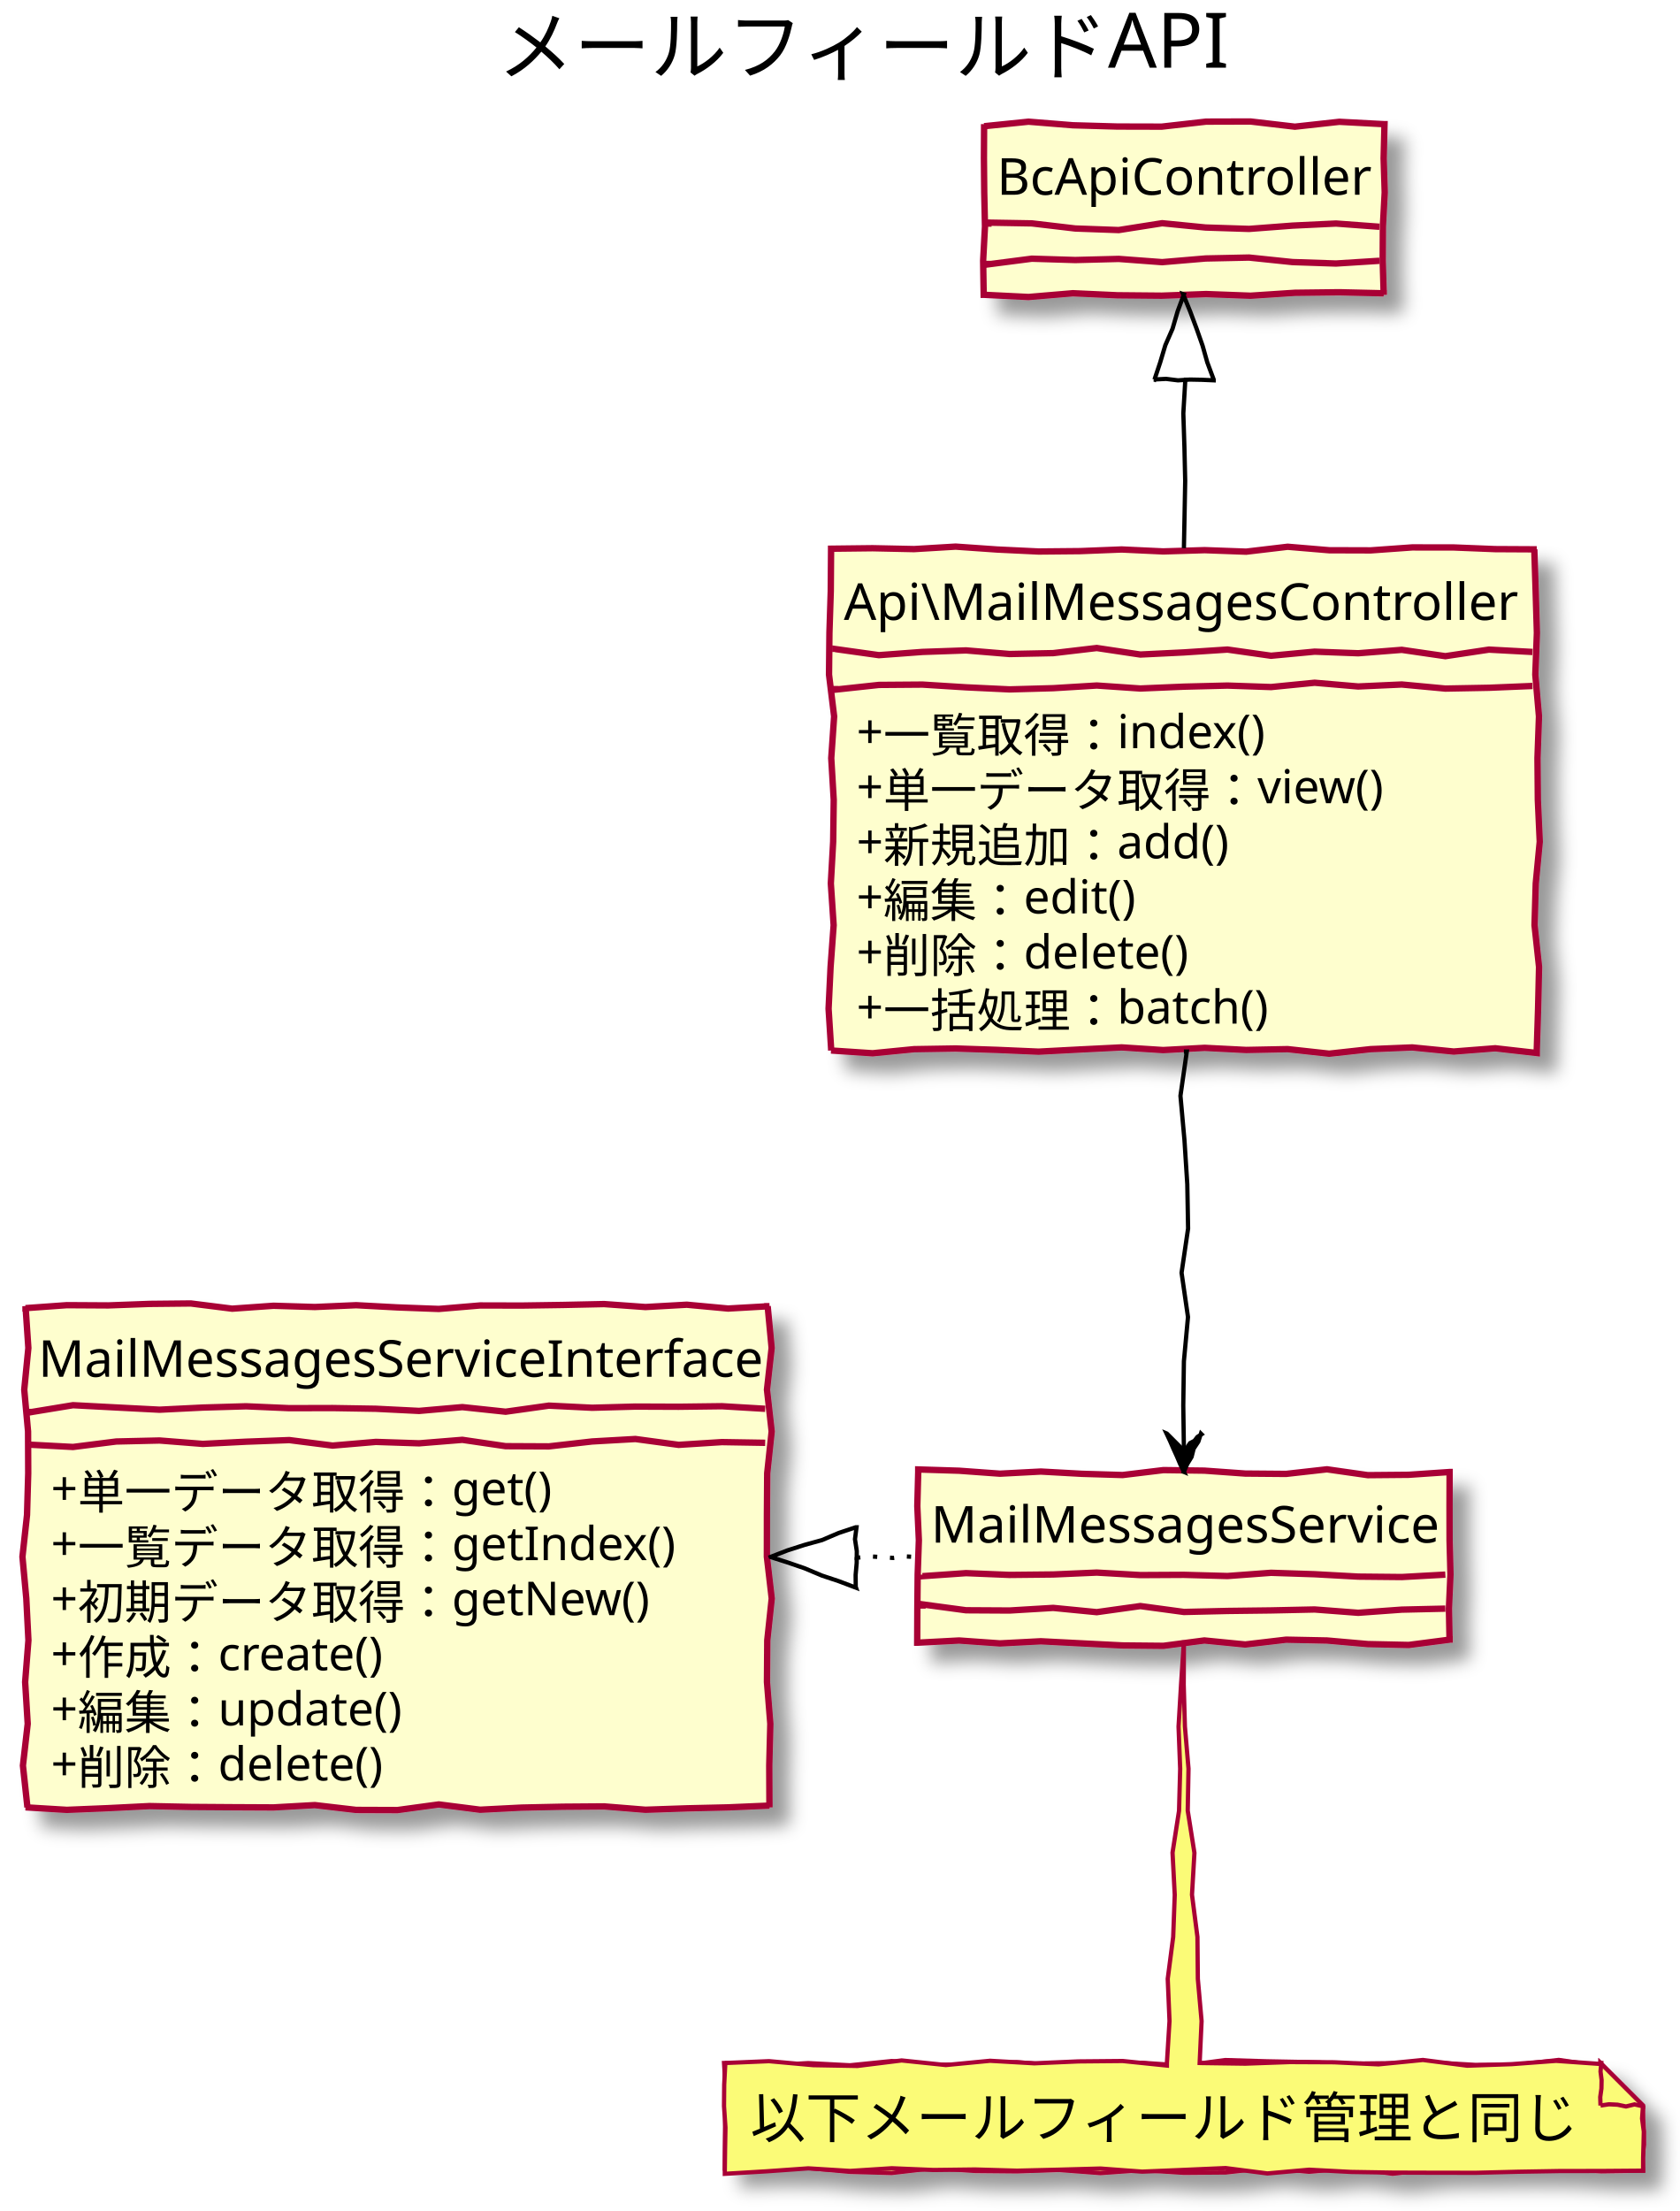
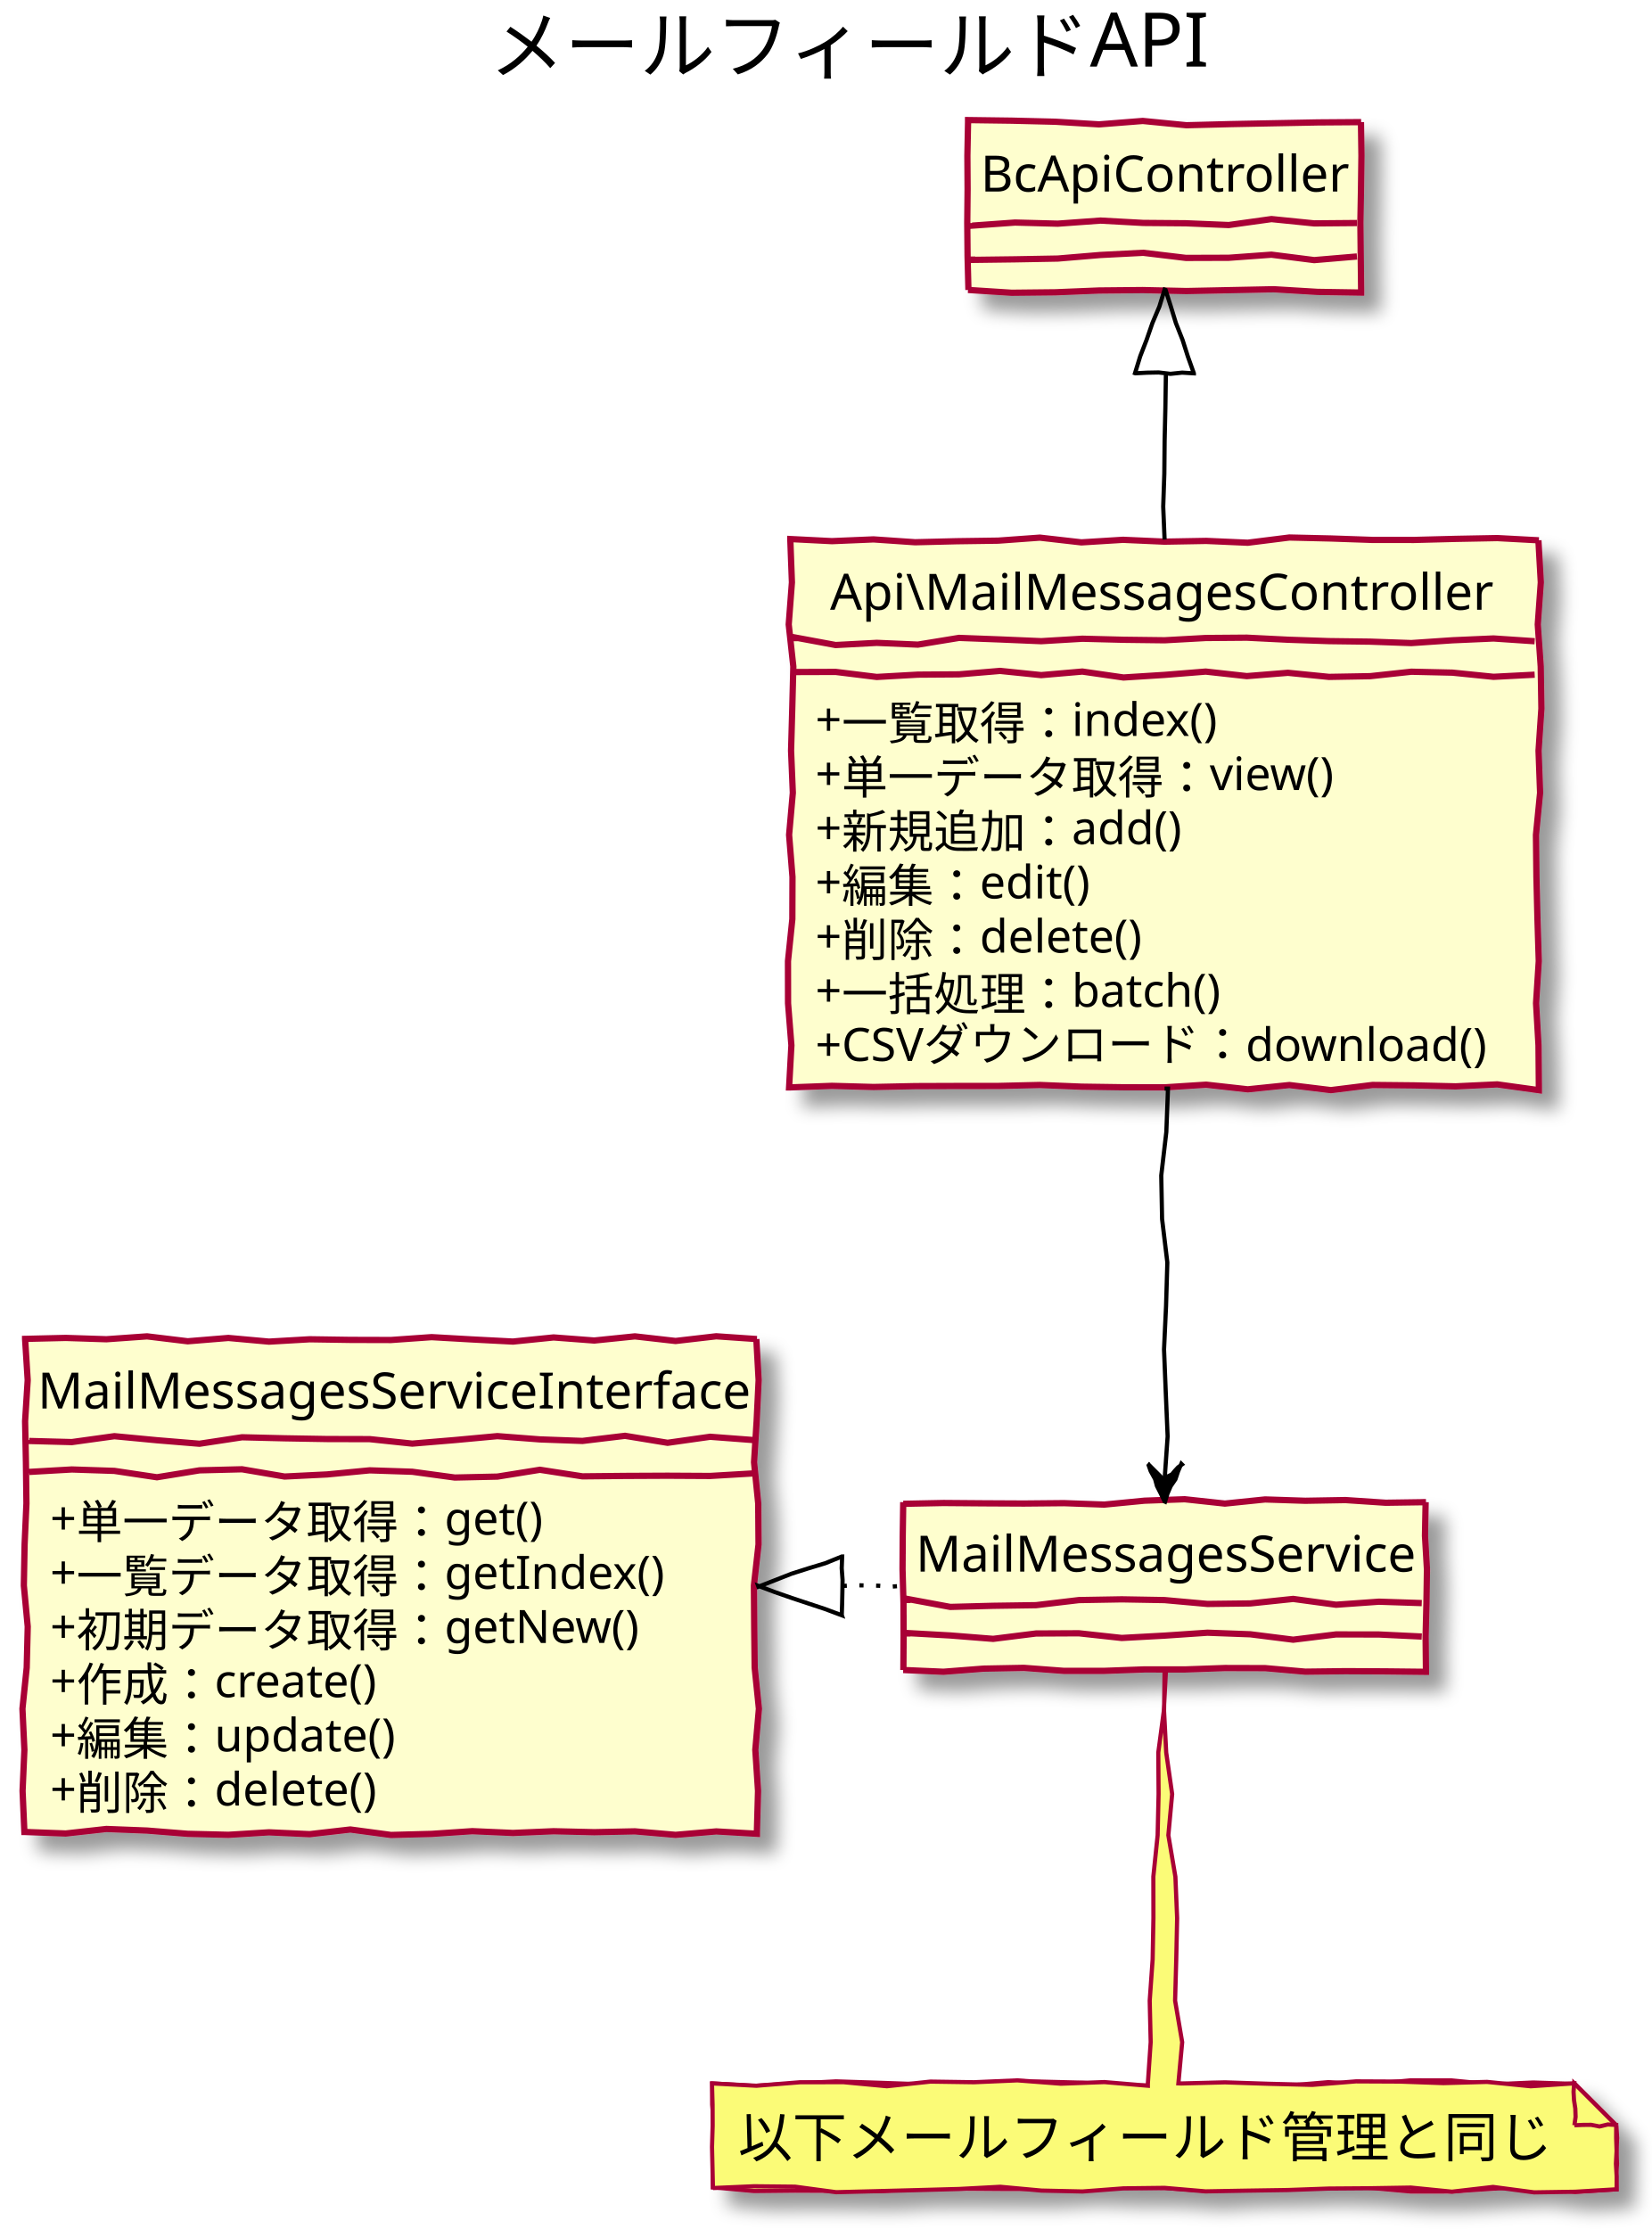
- <svg xmlns="http://www.w3.org/2000/svg" contentScriptType="application/ecmascript" contentStyleType="text/css" height="520px" preserveAspectRatio="none" style="width:395px;height:520px;" version="1.1" viewBox="0 0 395 520" width="395px" zoomAndPan="magnify">
+ <svg xmlns="http://www.w3.org/2000/svg" contentScriptType="application/ecmascript" contentStyleType="text/css" height="533px" preserveAspectRatio="none" style="width:395px;height:533px;" version="1.1" viewBox="0 0 395 533" width="395px" zoomAndPan="magnify">
  <defs>
-     <filter height="300%" id="fw4b6nb" width="300%" x="-1" y="-1">
+     <filter height="300%" id="fp7t9n2" width="300%" x="-1" y="-1">
      <feGaussianBlur result="blurOut" stdDeviation="2.0" />
      <feColorMatrix in="blurOut" result="blurOut2" type="matrix" values="0 0 0 0 0 0 0 0 0 0 0 0 0 0 0 0 0 0 .4 0" />
      <feOffset dx="4.0" dy="4.0" in="blurOut2" result="blurOut3" />
      <feBlend in="SourceGraphic" in2="blurOut3" mode="normal" />
    </filter>
  </defs>
  <g>
    <text fill="#000000" font-family="sans-serif" font-size="18" lengthAdjust="spacingAndGlyphs" textLength="171" x="117" y="17.402">メールフィールドAPI</text>
-     <polygon fill="#FEFECE" filter="url(#fw4b6nb)" points="195.5,129.199,195.5,129.05,205.265,128.936,215.029,129.14,224.794,128.556,234.559,129.24,244.323,129.708,254.088,129.617,263.853,129.23,273.618,129.686,283.382,129.39,293.147,129.746,302.912,128.589,312.676,129.412,322.441,129.442,332.206,128.743,341.971,128.755,351.735,129.147,361.5,129.199,360.925,129.199,361.239,139.021,361.534,148.843,361.16,158.665,362.024,168.487,361.669,178.309,361.757,188.131,362.207,197.953,361.264,207.775,360.98,217.597,362.043,227.419,361.812,237.241,361.5,247.062,361.5,247.648,351.735,246.541,341.971,247.304,332.206,246.341,322.441,246.74,312.676,247.81,302.912,246.741,293.147,246.934,283.382,246.437,273.618,246.959,263.853,246.334,254.088,246.819,244.323,247.333,234.559,246.913,224.794,246.59,215.029,246.75,205.265,247.71,195.5,247.062,195.539,247.062,194.912,237.241,195.383,227.419,196.107,217.597,195.443,207.775,195.993,197.953,196.127,188.131,195.54,178.309,196.221,168.487,195.017,158.665,195.114,148.843,195.428,139.021,195.5,129.199" style="stroke: #A80036; stroke-width: 1.5;" />
+     <polygon fill="#FEFECE" filter="url(#fp7t9n2)" points="189,129.199,189,128.896,198.944,129.398,208.889,128.981,218.833,129.663,228.778,129.419,238.722,129.278,248.667,128.559,258.611,129.693,268.556,129.078,278.5,129.52,288.444,129.342,298.389,129.778,308.333,128.53,318.278,128.762,328.222,129.105,338.167,129.11,348.111,128.854,358.056,128.666,368,129.199,367.894,129.199,368.469,139.262,367.741,149.325,368.449,159.388,368.609,169.451,367.927,179.514,368.299,189.577,367.308,199.64,367.421,209.703,367.665,219.766,367.978,229.829,367.332,239.892,367.914,249.955,368,260.018,368,260.68,358.056,259.298,348.111,259.769,338.167,259.537,328.222,259.435,318.278,260.671,308.333,259.454,298.389,260.48,288.444,259.368,278.5,260.007,268.556,259.987,258.611,259.843,248.667,259.437,238.722,259.671,228.778,259.679,218.833,259.713,208.889,259.921,198.944,259.647,189,260.018,188.702,260.018,189.255,249.955,188.455,239.892,188.439,229.829,189.483,219.766,189.516,209.703,188.705,199.64,189.598,189.577,189.177,179.514,189.461,169.451,189.718,159.388,188.613,149.325,189.38,139.262,189,129.199" style="stroke: #A80036; stroke-width: 1.5;" />
    <text fill="#000000" font-family="sans-serif" font-size="12" lengthAdjust="spacingAndGlyphs" textLength="160" x="198.5" y="145.801">Api\MailMessagesController</text>
-     <path d="M196.5,153.332 L196.5,152.648 L206.75,154.085 L217,153.324 L227.25,152.968 L237.5,153.815 L247.75,153.607 L258,152.403 L268.25,153.938 L278.5,153.44 L288.75,152.768 L299,154.223 L309.25,153.26 L319.5,153.637 L329.75,152.833 L340,154.324 L350.25,152.78 L360.5,153.332 " fill="#FEFECE" style="stroke: #A80036; stroke-width: 1.5;" />
-     <path d="M196.5,161.332 L196.5,162.192 L206.75,161.085 L217,161.007 L227.25,161.65 L237.5,162.137 L247.75,161.852 L258,161.226 L268.25,161.926 L278.5,161.494 L288.75,161.238 L299,161.586 L309.25,160.572 L319.5,161.45 L329.75,160.985 L340,161.945 L350.25,161.756 L360.5,161.332 " fill="#FEFECE" style="stroke: #A80036; stroke-width: 1.5;" />
-     <text fill="#000000" font-family="sans-serif" font-size="11" lengthAdjust="spacingAndGlyphs" textLength="102" x="201.5" y="175.967">+一覧取得：index()</text>
-     <text fill="#000000" font-family="sans-serif" font-size="11" lengthAdjust="spacingAndGlyphs" textLength="128" x="201.5" y="188.922">+単一データ取得：view()</text>
-     <text fill="#000000" font-family="sans-serif" font-size="11" lengthAdjust="spacingAndGlyphs" textLength="92" x="201.5" y="201.877">+新規追加：add()</text>
-     <text fill="#000000" font-family="sans-serif" font-size="11" lengthAdjust="spacingAndGlyphs" textLength="70" x="201.5" y="214.832">+編集：edit()</text>
-     <text fill="#000000" font-family="sans-serif" font-size="11" lengthAdjust="spacingAndGlyphs" textLength="82" x="201.5" y="227.787">+削除：delete()</text>
-     <text fill="#000000" font-family="sans-serif" font-size="11" lengthAdjust="spacingAndGlyphs" textLength="102" x="201.5" y="240.742">+一括処理：batch()</text>
-     <polygon fill="#FEFECE" filter="url(#fw4b6nb)" points="6,307.199,6,307.659,15.722,306.96,25.444,307.017,35.167,306.66,44.889,306.56,54.611,307.786,64.333,307.099,74.056,307.392,83.778,306.967,93.5,307.487,103.222,307.849,112.944,307.028,122.667,307.053,132.389,306.909,142.111,306.701,151.833,307.4,161.556,306.852,171.278,307.754,181,307.199,180.581,307.199,181.519,317.021,180.421,326.843,181.526,336.665,180.474,346.487,180.406,356.309,180.398,366.131,181.54,375.953,180.49,385.775,180.419,395.597,181.209,405.419,180.956,415.241,181,425.062,181,424.652,171.278,425.071,161.556,425.296,151.833,425.629,142.111,424.84,132.389,424.914,122.667,425.125,112.944,425.622,103.222,424.38,93.5,425.704,83.778,425.669,74.056,424.536,64.333,425.082,54.611,425.035,44.889,424.966,35.167,424.765,25.444,425.253,15.722,425.653,6,425.062,6.456,425.062,5.392,415.241,6.519,405.419,5.913,395.597,6.687,385.775,6.189,375.953,5.28,366.131,6.358,356.309,6.639,346.487,6.601,336.665,5.703,326.843,6.672,317.021,6,307.199" style="stroke: #A80036; stroke-width: 1.5;" />
-     <text fill="#000000" font-family="sans-serif" font-size="12" lengthAdjust="spacingAndGlyphs" textLength="169" x="9" y="323.801">MailMessagesServiceInterface</text>
-     <path d="M7,331.332 L7,332.16 L17.177,330.485 L27.353,331.02 L37.529,331.545 L47.706,331.042 L57.882,330.743 L68.059,331.183 L78.235,331.157 L88.412,331.323 L98.588,331.829 L108.765,330.937 L118.941,332.017 L129.118,330.587 L139.294,331.087 L149.471,330.811 L159.647,330.852 L169.823,330.725 L180,331.332 " fill="#FEFECE" style="stroke: #A80036; stroke-width: 1.5;" />
-     <path d="M7,339.332 L7,339.771 L17.177,340.31 L27.353,339.022 L37.529,338.788 L47.706,339.588 L57.882,339.068 L68.059,338.689 L78.235,339.983 L88.412,339.118 L98.588,339.452 L108.765,338.628 L118.941,340.123 L129.118,340.173 L139.294,339.013 L149.471,338.436 L159.647,339.812 L169.823,339.164 L180,339.332 " fill="#FEFECE" style="stroke: #A80036; stroke-width: 1.5;" />
-     <text fill="#000000" font-family="sans-serif" font-size="11" lengthAdjust="spacingAndGlyphs" textLength="122" x="12" y="353.967">+単一データ取得：get()</text>
-     <text fill="#000000" font-family="sans-serif" font-size="11" lengthAdjust="spacingAndGlyphs" textLength="152" x="12" y="366.922">+一覧データ取得：getIndex()</text>
-     <text fill="#000000" font-family="sans-serif" font-size="11" lengthAdjust="spacingAndGlyphs" textLength="144" x="12" y="379.877">+初期データ取得：getNew()</text>
-     <text fill="#000000" font-family="sans-serif" font-size="11" lengthAdjust="spacingAndGlyphs" textLength="83" x="12" y="392.832">+作成：create()</text>
-     <text fill="#000000" font-family="sans-serif" font-size="11" lengthAdjust="spacingAndGlyphs" textLength="87" x="12" y="405.787">+編集：update()</text>
-     <text fill="#000000" font-family="sans-serif" font-size="11" lengthAdjust="spacingAndGlyphs" textLength="82" x="12" y="418.742">+削除：delete()</text>
-     <polygon fill="#FEFECE" filter="url(#fw4b6nb)" points="216,346.199,216,345.597,225.615,345.895,235.231,346.592,244.846,346.089,254.462,346.621,264.077,346.908,273.692,345.747,283.308,345.875,292.923,346.564,302.538,346.644,312.154,345.563,321.769,346.938,331.385,346.852,341,346.199,341.005,346.199,340.981,354.226,340.993,362.252,341.203,370.279,340.841,378.305,341,386.332,341,385.623,331.385,386.873,321.769,386.666,312.154,385.82,302.538,385.628,292.923,386.76,283.308,385.815,273.692,387.077,264.077,386.983,254.462,386.499,244.846,386.003,235.231,386.504,225.615,385.823,216,386.332,215.76,386.332,215.794,378.305,215.871,370.279,216.151,362.252,215.786,354.226,216,346.199" style="stroke: #A80036; stroke-width: 1.5;" />
-     <text fill="#000000" font-family="sans-serif" font-size="12" lengthAdjust="spacingAndGlyphs" textLength="119" x="219" y="362.801">MailMessagesService</text>
-     <path d="M217,370.332 L217,370.696 L227.25,369.982 L237.5,370.401 L247.75,370.296 L258,369.852 L268.25,370.438 L278.5,370.381 L288.75,370.661 L299,369.901 L309.25,370.239 L319.5,370.798 L329.75,370.899 L340,370.332 " fill="#FEFECE" style="stroke: #A80036; stroke-width: 1.5;" />
-     <path d="M217,378.332 L217,377.338 L227.25,378.714 L237.5,378.773 L247.75,378.158 L258,379.16 L268.25,377.726 L278.5,379.114 L288.75,378.875 L299,378.749 L309.25,378.53 L319.5,379.31 L329.75,378.566 L340,378.332 " fill="#FEFECE" style="stroke: #A80036; stroke-width: 1.5;" />
-     <polygon fill="#FEFECE" filter="url(#fw4b6nb)" points="231.5,29.199,231.5,29.685,241.944,28.619,252.389,29.461,262.833,29.759,273.278,29.785,283.722,28.604,294.167,28.574,304.611,29.794,315.056,28.645,325.5,29.199,325.689,29.199,325.482,37.226,325.734,45.252,325.304,53.279,325.262,61.306,325.5,69.332,325.5,68.975,315.056,68.731,304.611,68.855,294.167,69.545,283.722,69.157,273.278,69.538,262.833,69.441,252.389,68.964,241.944,69.847,231.5,69.332,231.402,69.332,231.273,61.306,231.704,53.279,231.53,45.252,231.458,37.226,231.5,29.199" style="stroke: #A80036; stroke-width: 1.5;" />
+     <path d="M190,153.332 L190,152.413 L199.833,154.241 L209.667,153.72 L219.5,154.143 L229.333,152.533 L239.167,152.904 L249,153.319 L258.833,152.733 L268.667,152.983 L278.5,153.103 L288.333,152.559 L298.167,152.482 L308,152.973 L317.833,153.306 L327.667,153.431 L337.5,153.773 L347.333,153.106 L357.167,152.673 L367,153.332 " fill="#FEFECE" style="stroke: #A80036; stroke-width: 1.5;" />
+     <path d="M190,161.332 L190,160.696 L199.833,160.665 L209.667,161.874 L219.5,161.319 L229.333,161.251 L239.167,160.426 L249,161.433 L258.833,160.584 L268.667,162.002 L278.5,161.379 L288.333,160.589 L298.167,161.673 L308,160.88 L317.833,161.86 L327.667,161.687 L337.5,160.621 L347.333,160.843 L357.167,161.84 L367,161.332 " fill="#FEFECE" style="stroke: #A80036; stroke-width: 1.5;" />
+     <text fill="#000000" font-family="sans-serif" font-size="11" lengthAdjust="spacingAndGlyphs" textLength="102" x="195" y="175.967">+一覧取得：index()</text>
+     <text fill="#000000" font-family="sans-serif" font-size="11" lengthAdjust="spacingAndGlyphs" textLength="128" x="195" y="188.922">+単一データ取得：view()</text>
+     <text fill="#000000" font-family="sans-serif" font-size="11" lengthAdjust="spacingAndGlyphs" textLength="92" x="195" y="201.877">+新規追加：add()</text>
+     <text fill="#000000" font-family="sans-serif" font-size="11" lengthAdjust="spacingAndGlyphs" textLength="70" x="195" y="214.832">+編集：edit()</text>
+     <text fill="#000000" font-family="sans-serif" font-size="11" lengthAdjust="spacingAndGlyphs" textLength="82" x="195" y="227.787">+削除：delete()</text>
+     <text fill="#000000" font-family="sans-serif" font-size="11" lengthAdjust="spacingAndGlyphs" textLength="102" x="195" y="240.742">+一括処理：batch()</text>
+     <text fill="#000000" font-family="sans-serif" font-size="11" lengthAdjust="spacingAndGlyphs" textLength="167" x="195" y="253.697">+CSVダウンロード：download()</text>
+     <polygon fill="#FEFECE" filter="url(#fp7t9n2)" points="6,320.199,6,320.154,15.722,319.923,25.444,320.241,35.167,319.549,44.889,320.729,54.611,319.931,64.333,320.811,74.056,320.25,83.778,320.396,93.5,320.423,103.222,319.737,112.944,320.292,122.667,320.795,132.389,319.81,142.111,320.547,151.833,319.552,161.556,320.656,171.278,319.531,181,320.199,180.869,320.199,181.417,330.021,180.94,339.843,180.324,349.665,181.318,359.487,181.393,369.309,180.29,379.131,180.361,388.953,180.473,398.775,181.485,408.597,180.625,418.419,181.275,428.241,181,438.062,181,438.49,171.278,437.928,161.556,438.75,151.833,437.91,142.111,438.113,132.389,437.882,122.667,438.295,112.944,437.866,103.222,438.519,93.5,438.776,83.778,437.469,74.056,438.586,64.333,438.144,54.611,438.74,44.889,438.5,35.167,437.722,25.444,437.344,15.722,438.424,6,438.062,5.831,438.062,5.399,428.241,5.835,418.419,5.368,408.597,6.385,398.775,6.631,388.953,5.702,379.131,5.884,369.309,6.322,359.487,6.199,349.665,6.001,339.843,6.622,330.021,6,320.199" style="stroke: #A80036; stroke-width: 1.5;" />
+     <text fill="#000000" font-family="sans-serif" font-size="12" lengthAdjust="spacingAndGlyphs" textLength="169" x="9" y="336.801">MailMessagesServiceInterface</text>
+     <path d="M7,344.332 L7,344.565 L17.177,344.833 L27.353,343.42 L37.529,344.39 L47.706,345.228 L57.882,343.681 L68.059,343.928 L78.235,344.102 L88.412,344.127 L98.588,345.198 L108.765,344.349 L118.941,343.407 L129.118,344.19 L139.294,344.557 L149.471,343.333 L159.647,345.003 L169.823,343.561 L180,344.332 " fill="#FEFECE" style="stroke: #A80036; stroke-width: 1.5;" />
+     <path d="M7,352.332 L7,351.965 L17.177,351.382 L27.353,351.72 L37.529,353.245 L47.706,351.59 L57.882,351.335 L68.059,353.07 L78.235,352.566 L88.412,351.589 L98.588,351.926 L108.765,353.311 L118.941,353.087 L129.118,351.453 L139.294,353.025 L149.471,352.923 L159.647,352.876 L169.823,352.932 L180,352.332 " fill="#FEFECE" style="stroke: #A80036; stroke-width: 1.5;" />
+     <text fill="#000000" font-family="sans-serif" font-size="11" lengthAdjust="spacingAndGlyphs" textLength="122" x="12" y="366.967">+単一データ取得：get()</text>
+     <text fill="#000000" font-family="sans-serif" font-size="11" lengthAdjust="spacingAndGlyphs" textLength="152" x="12" y="379.922">+一覧データ取得：getIndex()</text>
+     <text fill="#000000" font-family="sans-serif" font-size="11" lengthAdjust="spacingAndGlyphs" textLength="144" x="12" y="392.877">+初期データ取得：getNew()</text>
+     <text fill="#000000" font-family="sans-serif" font-size="11" lengthAdjust="spacingAndGlyphs" textLength="83" x="12" y="405.832">+作成：create()</text>
+     <text fill="#000000" font-family="sans-serif" font-size="11" lengthAdjust="spacingAndGlyphs" textLength="87" x="12" y="418.787">+編集：update()</text>
+     <text fill="#000000" font-family="sans-serif" font-size="11" lengthAdjust="spacingAndGlyphs" textLength="82" x="12" y="431.742">+削除：delete()</text>
+     <polygon fill="#FEFECE" filter="url(#fp7t9n2)" points="216,359.199,216,359.592,225.615,359.399,235.231,359.476,244.846,359.525,254.462,359.435,264.077,359.778,273.692,358.845,283.308,358.498,292.923,359.538,302.538,358.549,312.154,358.865,321.769,358.697,331.385,359.339,341,359.199,340.927,359.199,340.772,367.226,341.241,375.252,341.119,383.279,340.921,391.305,341,399.332,341,399.766,331.385,399.662,321.769,399.614,312.154,399.728,302.538,398.883,292.923,398.857,283.308,399.199,273.692,399.189,264.077,399.534,254.462,399.539,244.846,398.818,235.231,399.002,225.615,399.748,216,399.332,216.036,399.332,216.087,391.305,216.059,383.279,215.836,375.252,215.88,367.226,216,359.199" style="stroke: #A80036; stroke-width: 1.5;" />
+     <text fill="#000000" font-family="sans-serif" font-size="12" lengthAdjust="spacingAndGlyphs" textLength="119" x="219" y="375.801">MailMessagesService</text>
+     <path d="M217,383.332 L217,382.344 L227.25,384.249 L237.5,383.979 L247.75,383.83 L258,382.612 L268.25,382.435 L278.5,382.614 L288.75,383.535 L299,383.413 L309.25,382.336 L319.5,383.723 L329.75,382.998 L340,383.332 " fill="#FEFECE" style="stroke: #A80036; stroke-width: 1.5;" />
+     <path d="M217,391.332 L217,390.5 L227.25,391.073 L237.5,391.885 L247.75,390.601 L258,390.551 L268.25,391.67 L278.5,391.111 L288.75,390.414 L299,390.792 L309.25,392.084 L319.5,390.824 L329.75,390.84 L340,391.332 " fill="#FEFECE" style="stroke: #A80036; stroke-width: 1.5;" />
+     <polygon fill="#FEFECE" filter="url(#fp7t9n2)" points="231.5,29.199,231.5,28.713,241.944,28.853,252.389,29.109,262.833,29.741,273.278,28.919,283.722,29.946,294.167,29.677,304.611,29.474,315.056,29.275,325.5,29.199,325.462,29.199,325.574,37.226,325.467,45.252,325.319,53.279,325.406,61.306,325.5,69.332,325.5,69.957,315.056,69.793,304.611,69.165,294.167,69.378,283.722,69.593,273.278,69.364,262.833,69.462,252.389,69.89,241.944,70.002,231.5,69.332,231.59,69.332,231.386,61.306,231.311,53.279,231.391,45.252,231.342,37.226,231.5,29.199" style="stroke: #A80036; stroke-width: 1.5;" />
    <text fill="#000000" font-family="sans-serif" font-size="12" lengthAdjust="spacingAndGlyphs" textLength="88" x="234.5" y="45.801">BcApiController</text>
-     <path d="M232.5,53.332 L232.5,52.358 L242.722,52.536 L252.944,53.739 L263.167,54.108 L273.389,52.498 L283.611,53.509 L293.833,53.836 L304.056,53.062 L314.278,52.574 L324.5,53.332 " fill="#FEFECE" style="stroke: #A80036; stroke-width: 1.5;" />
-     <path d="M232.5,61.332 L232.5,62.164 L242.722,60.841 L252.944,61.154 L263.167,60.893 L273.389,61.656 L283.611,60.79 L293.833,60.574 L304.056,61.637 L314.278,61.978 L324.5,61.332 " fill="#FEFECE" style="stroke: #A80036; stroke-width: 1.5;" />
-     <polygon fill="#FBFB77" filter="url(#fw4b6nb)" points="170.5,485.199,170.321,485.199,170.634,490.261,170.665,495.323,170.556,500.385,170.525,505.448,170.5,510.51,170.5,510.1,180.318,509.776,190.136,509.895,199.954,510.793,209.773,511.057,219.591,509.927,229.409,510.58,239.227,510.672,249.046,510.342,258.864,511.084,268.682,510.386,278.5,511.02,288.318,510.938,298.136,509.848,307.954,510.769,317.773,509.916,327.591,511.239,337.409,510.141,347.227,510.066,357.046,509.944,366.864,510.037,376.682,510.649,386.5,510.51,386.525,510.51,386.405,507.448,386.734,504.385,386.688,501.323,386.541,498.261,386.5,495.199,386.634,495.333,384.459,493.159,382.529,491.229,380.425,489.124,378.596,487.296,376.5,485.199,376.5,485.896,366.69,484.467,356.881,485.569,347.071,485.637,337.262,485.065,327.452,485.227,317.643,485.339,307.833,484.977,298.024,484.791,288.214,484.498,278.405,485.807,268.595,485.133,258.786,485.853,248.976,485.738,239.167,484.998,229.357,485.506,219.548,485.613,209.738,484.732,199.929,485.73,190.119,485.217,180.31,485.772,170.5,485.199" style="stroke: #A80036; stroke-width: 1.0;" />
-     <polygon fill="#FBFB77" points="170.5,485.199,170.624,485.199,170.359,490.261,170.315,495.323,170.657,500.385,170.565,505.448,170.5,510.51,170.5,511.255,180.318,510.665,190.136,509.97,199.954,510.578,209.773,509.946,219.591,510.356,229.409,510.236,239.227,510.518,249.046,510.284,258.864,510.013,268.682,510.741,278.5,510.332,288.318,509.903,298.136,511.165,307.954,510.288,317.773,510.811,327.591,510.969,337.409,511,347.227,511.013,357.046,510.768,366.864,510.6,376.682,510.587,386.5,510.51,386.512,510.51,386.529,507.448,386.615,504.385,386.688,501.323,386.277,498.261,386.5,495.199,386.43,495.129,384.626,493.326,382.506,491.205,380.546,489.245,378.549,487.248,376.5,485.199,376.5,485.42,366.056,484.686,355.611,485.462,345.167,485.826,334.722,484.478,324.278,485.513,313.833,485.023,303.389,484.973,292.944,485.346,282.5,485.199,282.205,485.187,282.658,475.333,281.778,465.424,281.683,455.548,280.403,445.623,280.974,435.773,279.399,425.837,279.584,415.971,278.738,406.065,278.457,396.18,278.5,386.309,278.48,386.308,277.827,396.187,277.24,406.069,277.62,415.989,277.354,425.884,275.824,435.727,276.345,445.653,275.978,455.543,274.694,465.397,275.113,475.319,274.5,485.199,274.5,485.795,264.1,484.721,253.7,484.816,243.3,485.266,232.9,484.67,222.5,485.673,212.1,484.592,201.7,485.886,191.3,485.7,180.9,484.76,170.5,485.199" style="stroke: #A80036; stroke-width: 1.0;" />
-     <path d="M376.5,485.199 L376.677,485.199 L376.504,487.199 L376.756,489.199 L376.717,491.199 L376.436,493.199 L376.5,495.199 " fill="#FBFB77" style="stroke: #A80036; stroke-width: 1.0;" />
-     <path d="M386.5,495.199 L386.5,495.381 L384.5,494.928 L382.5,495.416 L380.5,495.001 L378.5,494.902 L376.5,495.199 " fill="#FBFB77" style="stroke: #A80036; stroke-width: 1.0;" />
-     <text fill="#000000" font-family="sans-serif" font-size="13" lengthAdjust="spacingAndGlyphs" textLength="195" x="176.5" y="502.768">以下メールフィールド管理と同じ</text>
-     <path d="M278.5,247.319 L279.179,247.319 L277.687,257.724 L278.628,268.128 L279.296,278.533 L279.484,288.937 L277.95,299.341 L279.46,309.746 L278.498,320.15 L278.352,330.555 L278.5,340.959 " fill="none" style="stroke: #000000; stroke-width: 1.0;" />
-     <polygon fill="#000000" points="278.5,346.169,278.49,346.165,279.264,344.353,280.301,342.659,280.793,340.722,281.895,339.056,282.5,337.169,282.651,337.32,281.681,337.95,280.985,338.854,279.94,339.409,279.304,340.373,278.5,341.169,278.47,341.139,277.656,340.325,277.029,339.698,276.114,338.783,275.442,338.111,274.5,337.169,274.405,337.127,275.265,338.954,276.04,340.742,276.866,342.554,277.621,344.334,278.5,346.169" style="stroke: #000000; stroke-width: 1.0;" />
-     <path d="M278.5,89.299 L278.831,89.299 L278.365,97.223 L278.619,105.147 L278.803,113.071 L278.656,120.995 L278.5,128.919 " fill="none" style="stroke: #000000; stroke-width: 1.0;" />
-     <polygon fill="none" points="271.5,89.249,271.576,89.276,272.915,85.254,274.132,81.191,275.833,77.296,277.02,73.221,278.5,69.249,278.315,69.185,279.986,73.279,281.491,77.316,282.897,81.318,283.995,85.213,285.5,89.249,285.5,89.443,282.7,89.322,279.9,89.268,277.1,89.452,274.3,89.108,271.5,89.249" style="stroke: #000000; stroke-width: 1.0;" />
-     <path d="M201.55,366.199 L201.55,366.368 L204.41,366.026 L207.27,366.207 L210.13,366.41 L212.99,366.05 L215.85,366.199 " fill="none" style="stroke: #000000; stroke-width: 1.0; stroke-dasharray: 1.0,3.0;" />
-     <polygon fill="none" points="201.3,373.199,201.374,373.412,197.328,371.88,193.356,370.558,189.241,368.83,185.253,367.464,181.3,366.199,181.286,366.16,185.24,364.629,189.278,363.336,193.373,362.208,197.28,360.543,201.3,359.199,201.486,359.199,201.124,361.999,201.55,364.799,201.524,367.599,201.276,370.399,201.3,373.199" style="stroke: #000000; stroke-width: 1.0;" />
+     <path d="M232.5,53.332 L232.5,53.952 L242.722,53.217 L252.944,53.486 L263.167,52.745 L273.389,53.307 L283.611,53.39 L293.833,53.812 L304.056,52.386 L314.278,53.419 L324.5,53.332 " fill="#FEFECE" style="stroke: #A80036; stroke-width: 1.5;" />
+     <path d="M232.5,61.332 L232.5,62.143 L242.722,62.011 L252.944,61.827 L263.167,60.969 L273.389,60.448 L283.611,61.673 L293.833,61.641 L304.056,60.899 L314.278,62.196 L324.5,61.332 " fill="#FEFECE" style="stroke: #A80036; stroke-width: 1.5;" />
+     <polygon fill="#FBFB77" filter="url(#fp7t9n2)" points="170.5,498.199,170.369,498.199,170.314,503.261,170.733,508.323,170.553,513.385,170.44,518.448,170.5,523.51,170.5,523.031,180.318,523.922,190.136,523.822,199.954,523.864,209.773,523.98,219.591,523.38,229.409,523.339,239.227,523.411,249.046,523.423,258.864,522.806,268.682,523.185,278.5,523.215,288.318,523.879,298.136,523.268,307.954,523.095,317.773,522.777,327.591,523.153,337.409,524.036,347.227,524.019,357.046,523.358,366.864,522.873,376.682,524.131,386.5,523.51,386.535,523.51,386.407,520.448,386.701,517.385,386.524,514.323,386.726,511.261,386.5,508.199,386.523,508.222,384.603,506.302,382.352,504.051,380.397,502.096,378.346,500.045,376.5,498.199,376.5,498.3,366.69,497.974,356.881,498.41,347.071,497.467,337.262,497.46,327.452,498.397,317.643,497.885,307.833,498.72,298.024,498.319,288.214,498.491,278.405,498.621,268.595,498.762,258.786,498.008,248.976,497.76,239.167,497.738,229.357,498.753,219.548,498.358,209.738,498.018,199.929,497.7,190.119,498.214,180.31,498.778,170.5,498.199" style="stroke: #A80036; stroke-width: 1.0;" />
+     <polygon fill="#FBFB77" points="170.5,498.199,170.263,498.199,170.406,503.261,170.424,508.323,170.271,513.385,170.389,518.448,170.5,523.51,170.5,523.208,180.318,522.78,190.136,522.882,199.954,524.198,209.773,523.951,219.591,523.694,229.409,523.426,239.227,522.905,249.046,523.813,258.864,524.028,268.682,523.283,278.5,523.163,288.318,524.002,298.136,523.828,307.954,523.679,317.773,523.328,327.591,523.257,337.409,523.096,347.227,524.078,357.046,522.939,366.864,524.238,376.682,524.091,386.5,523.51,386.603,523.51,386.611,520.448,386.434,517.385,386.591,514.323,386.489,511.261,386.5,508.199,386.565,508.264,384.589,506.288,382.503,504.202,380.504,502.203,378.652,500.351,376.5,498.199,376.5,498.166,366.056,498.869,355.611,497.827,345.167,498.116,334.722,497.748,324.278,497.698,313.833,498.537,303.389,498.274,292.944,497.933,282.5,498.199,281.8,498.171,282.708,488.335,281.015,478.394,281.288,468.532,281.5,458.668,281.086,448.778,279.401,438.837,280.309,429.001,278.888,419.071,278.375,409.177,278.5,399.309,278.833,399.323,278.305,409.207,276.996,419.059,277.063,428.967,276.835,438.863,275.812,448.726,275.829,458.632,275.643,468.53,274.941,478.407,275.174,488.321,274.5,498.199,274.5,498.741,264.1,497.869,253.7,498.254,243.3,497.457,232.9,497.906,222.5,497.753,212.1,498.863,201.7,497.889,191.3,497.911,180.9,498.746,170.5,498.199" style="stroke: #A80036; stroke-width: 1.0;" />
+     <path d="M376.5,498.199 L376.435,498.199 L376.3,500.199 L376.414,502.199 L376.72,504.199 L376.785,506.199 L376.5,508.199 " fill="#FBFB77" style="stroke: #A80036; stroke-width: 1.0;" />
+     <path d="M386.5,508.199 L386.5,508.116 L384.5,508.002 L382.5,508.483 L380.5,508.089 L378.5,508.108 L376.5,508.199 " fill="#FBFB77" style="stroke: #A80036; stroke-width: 1.0;" />
+     <text fill="#000000" font-family="sans-serif" font-size="13" lengthAdjust="spacingAndGlyphs" textLength="195" x="176.5" y="515.768">以下メールフィールド管理と同じ</text>
+     <path d="M278.5,260.299 L279.311,260.299 L278.915,270.695 L277.701,281.09 L277.9,291.486 L279.157,301.881 L278.851,312.277 L278.367,322.673 L278.786,333.068 L279.227,343.464 L278.5,353.859 " fill="none" style="stroke: #000000; stroke-width: 1.0;" />
+     <polygon fill="#000000" points="278.5,359.029,278.613,359.08,279.182,357.177,279.964,355.369,281.093,353.715,281.72,351.838,282.5,350.029,282.656,350.185,281.735,350.864,280.967,351.697,280.242,352.571,279.162,353.092,278.5,354.029,278.458,353.988,277.604,353.133,277.074,352.603,276.161,351.69,275.452,350.982,274.5,350.029,274.581,350.065,275.172,351.772,276.232,353.688,276.674,355.329,277.622,357.195,278.5,359.029" style="stroke: #000000; stroke-width: 1.0;" />
+     <path d="M278.5,89.659 L278.808,89.659 L278.689,97.531 L278.508,105.403 L278.437,113.275 L278.17,121.147 L278.5,129.019 " fill="none" style="stroke: #000000; stroke-width: 1.0;" />
+     <polygon fill="none" points="271.5,89.259,271.428,89.234,272.676,85.181,274.21,81.228,275.596,77.223,277.249,73.311,278.5,69.259,278.734,69.341,279.994,73.292,281.193,77.222,282.802,81.295,284.063,85.246,285.5,89.259,285.5,89.269,282.7,89.1,279.9,89.392,277.1,89.062,274.3,89.114,271.5,89.259" style="stroke: #000000; stroke-width: 1.0;" />
+     <path d="M201.55,379.199 L201.55,379.233 L204.41,379.07 L207.27,379.112 L210.13,379.18 L212.99,379.407 L215.85,379.199 " fill="none" style="stroke: #000000; stroke-width: 1.0; stroke-dasharray: 1.0,3.0;" />
+     <polygon fill="none" points="201.3,386.199,201.319,386.254,197.279,384.74,193.31,383.427,189.337,382.106,185.343,380.721,181.3,379.199,181.374,379.409,185.322,377.862,189.269,376.312,193.31,375.026,197.369,373.796,201.3,372.199,201.394,372.199,201.287,374.999,201.492,377.799,201.448,380.599,201.388,383.399,201.3,386.199" style="stroke: #000000; stroke-width: 1.0;" />
  </g>
</svg>
